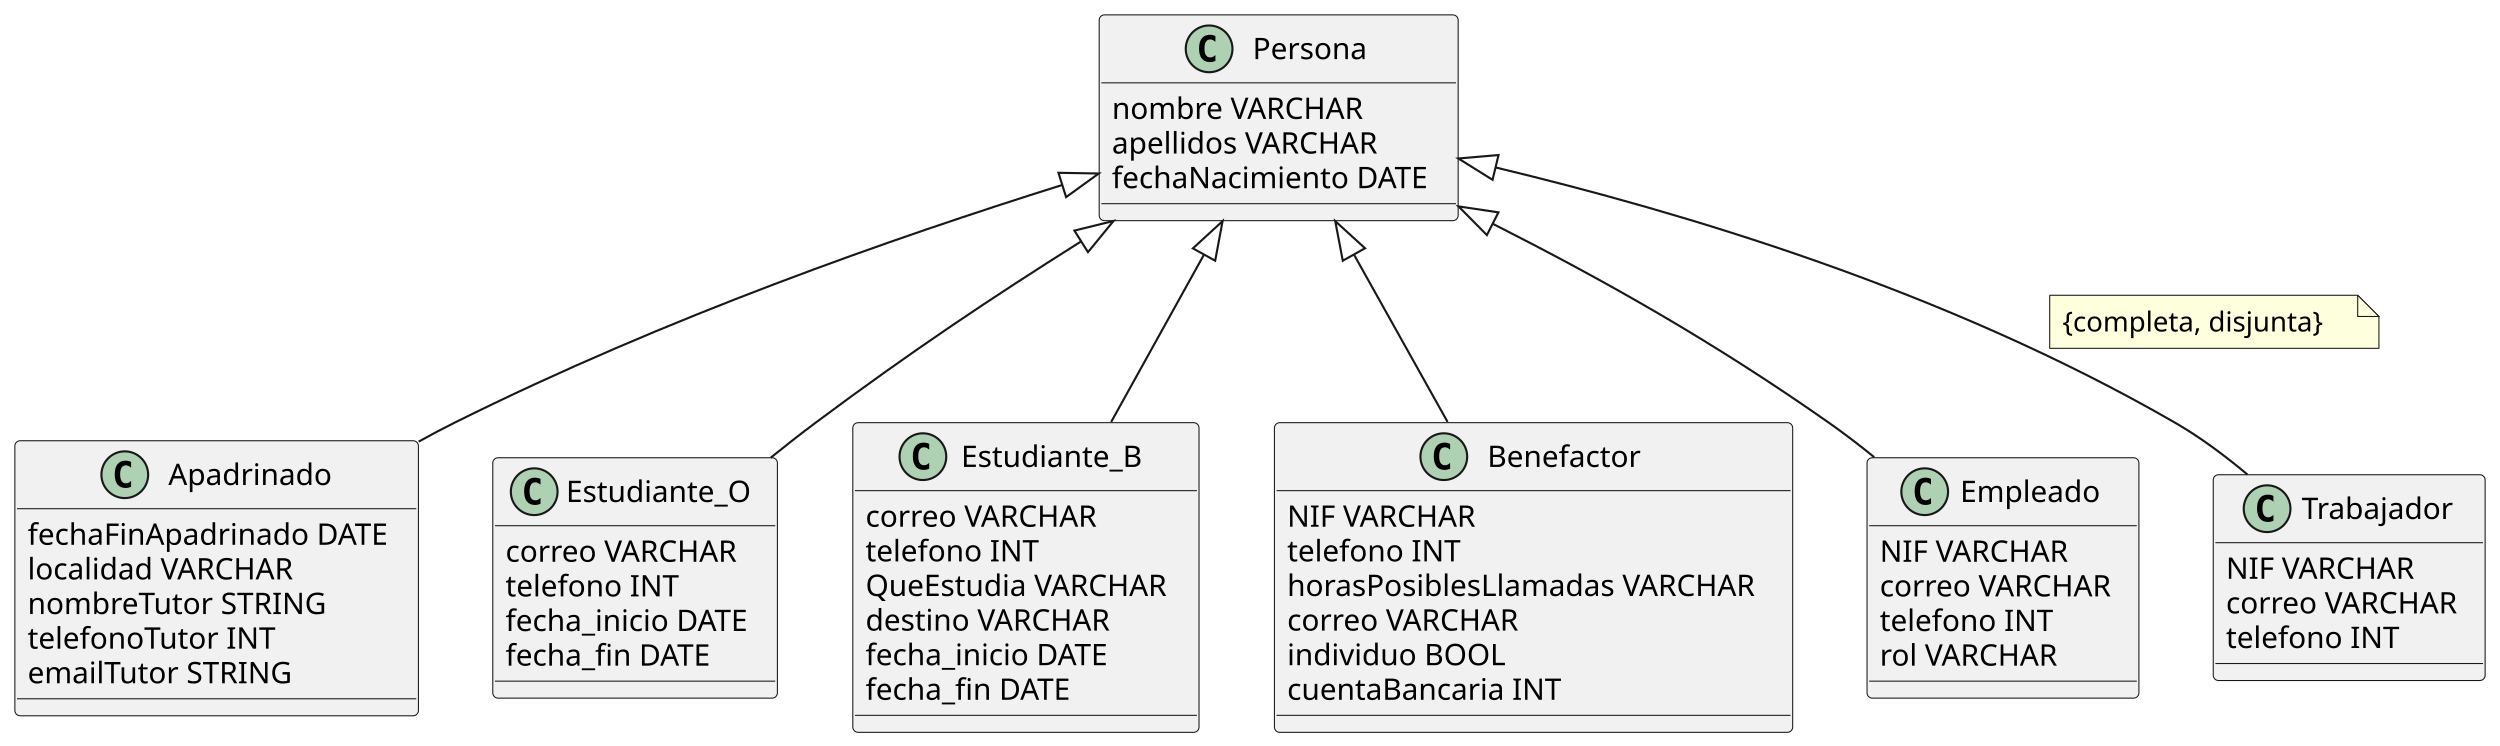
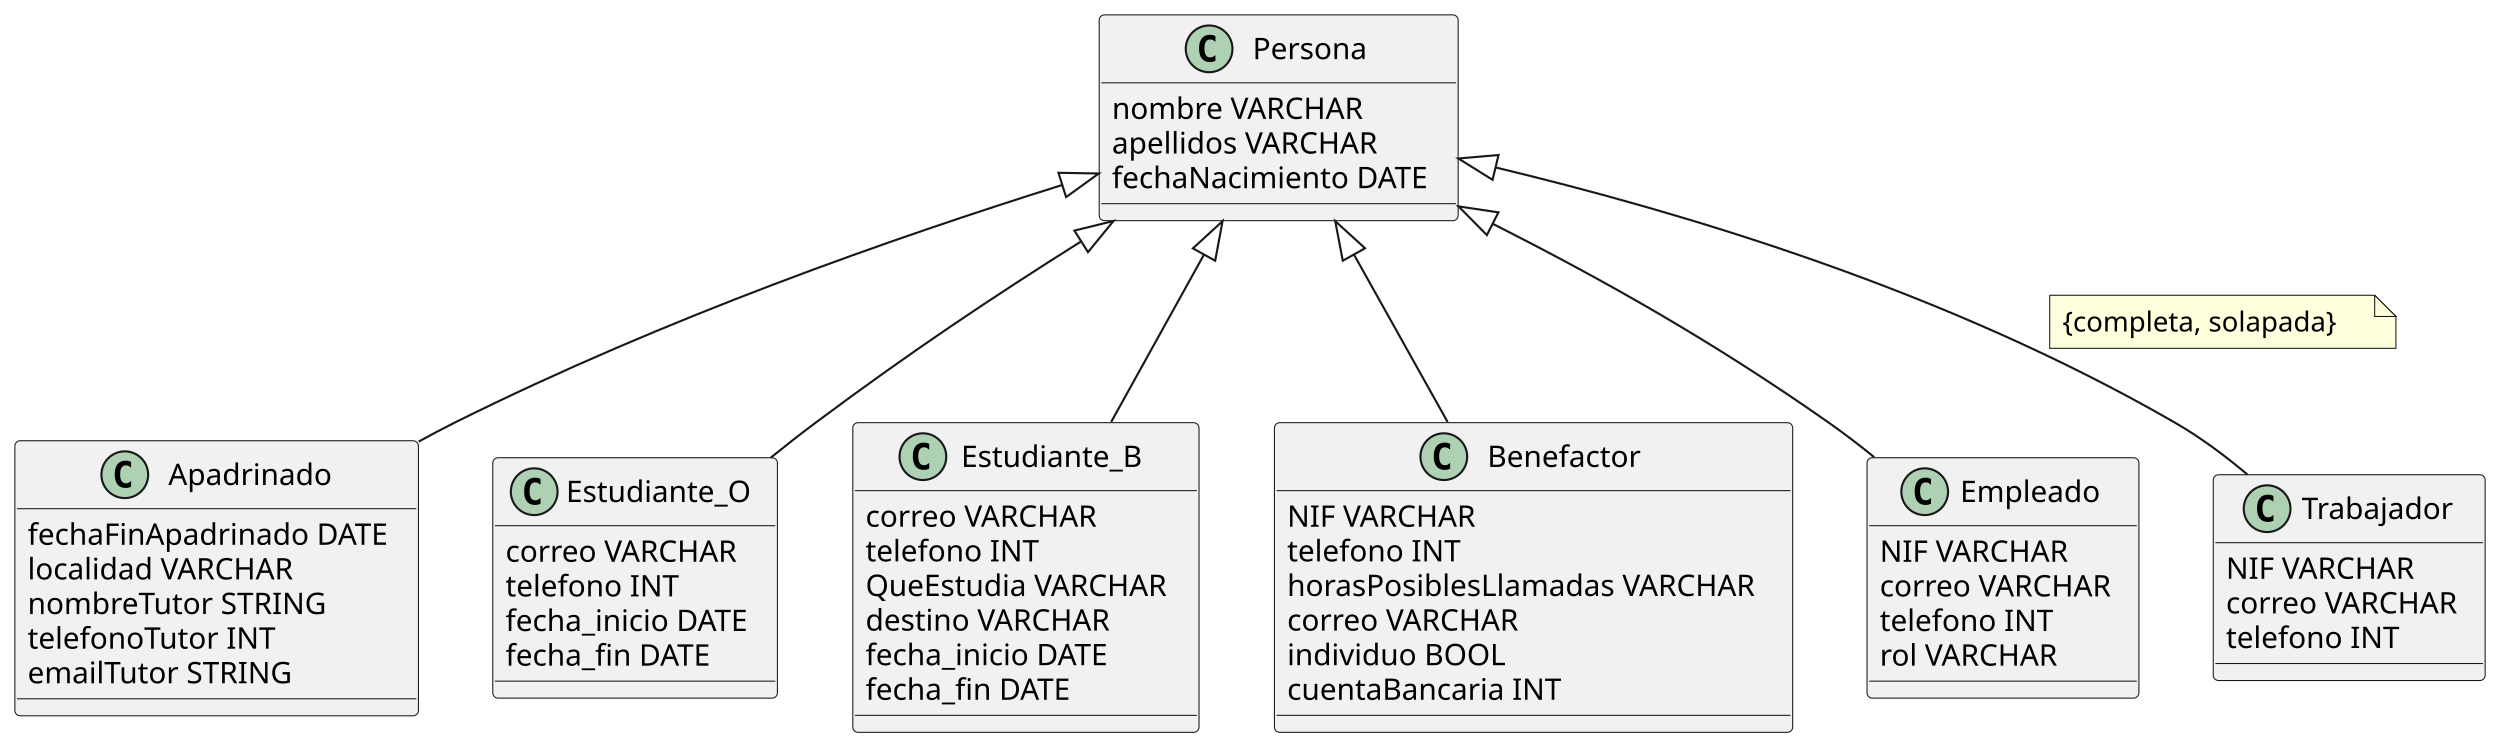
<svg xmlns="http://www.w3.org/2000/svg" contentStyleType="text/css" height="351px" preserveAspectRatio="none" style="width:1177px;height:351px;background:#FFFFFF;" version="1.1" viewBox="0 0 1177 351" width="1177px" zoomAndPan="magnify">
  <defs />
  <g>
    <g id="elem_Persona">
      <rect codeLine="3" fill="#F1F1F1" height="96.891" id="Persona" rx="2.5" ry="2.5" style="stroke:#181818;stroke-width:0.5;" width="169" x="517.5" y="7" />
      <ellipse cx="569.25" cy="23" fill="#ADD1B2" rx="11" ry="11" style="stroke:#181818;stroke-width:1.0;" />
      <path d="M572.219,28.641 Q571.641,28.938 571,29.078 Q570.359,29.234 569.656,29.234 Q567.156,29.234 565.828,27.594 Q564.516,25.938 564.516,22.812 Q564.516,19.688 565.828,18.031 Q567.156,16.375 569.656,16.375 Q570.359,16.375 571,16.531 Q571.656,16.688 572.219,16.984 L572.219,19.703 Q571.594,19.125 571,18.859 Q570.406,18.578 569.781,18.578 Q568.438,18.578 567.75,19.656 Q567.062,20.719 567.062,22.812 Q567.062,24.906 567.75,25.984 Q568.438,27.047 569.781,27.047 Q570.406,27.047 571,26.781 Q571.594,26.5 572.219,25.922 L572.219,28.641 Z " fill="#000000" />
      <text fill="#000000" font-family="sans-serif" font-size="14" lengthAdjust="spacing" textLength="57" x="589.75" y="27.847">Persona</text>
      <line style="stroke:#181818;stroke-width:0.5;" x1="518.5" x2="685.5" y1="39" y2="39" />
      <text fill="#000000" font-family="sans-serif" font-size="14" lengthAdjust="spacing" textLength="125" x="523.5" y="55.995">nombre VARCHAR</text>
      <text fill="#000000" font-family="sans-serif" font-size="14" lengthAdjust="spacing" textLength="132" x="523.5" y="72.292">apellidos VARCHAR</text>
      <text fill="#000000" font-family="sans-serif" font-size="14" lengthAdjust="spacing" textLength="157" x="523.5" y="88.589">fechaNacimiento DATE</text>
      <line style="stroke:#181818;stroke-width:0.5;" x1="518.5" x2="685.5" y1="95.891" y2="95.891" />
    </g>
    <g id="elem_Apadrinado">
      <rect codeLine="59" fill="#F1F1F1" height="129.484" id="Apadrinado" rx="2.5" ry="2.5" style="stroke:#181818;stroke-width:0.5;" width="190" x="7" y="207.5" />
      <ellipse cx="58.75" cy="223.5" fill="#ADD1B2" rx="11" ry="11" style="stroke:#181818;stroke-width:1.0;" />
      <path d="M61.719,229.141 Q61.141,229.438 60.5,229.578 Q59.859,229.734 59.156,229.734 Q56.656,229.734 55.328,228.094 Q54.016,226.438 54.016,223.312 Q54.016,220.188 55.328,218.531 Q56.656,216.875 59.156,216.875 Q59.859,216.875 60.5,217.031 Q61.156,217.188 61.719,217.484 L61.719,220.203 Q61.094,219.625 60.5,219.359 Q59.906,219.078 59.281,219.078 Q57.938,219.078 57.25,220.156 Q56.562,221.219 56.562,223.312 Q56.562,225.406 57.25,226.484 Q57.938,227.547 59.281,227.547 Q59.906,227.547 60.5,227.281 Q61.094,227 61.719,226.422 L61.719,229.141 Z " fill="#000000" />
      <text fill="#000000" font-family="sans-serif" font-size="14" lengthAdjust="spacing" textLength="78" x="79.25" y="228.347">Apadrinado</text>
      <line style="stroke:#181818;stroke-width:0.5;" x1="8" x2="196" y1="239.5" y2="239.5" />
      <text fill="#000000" font-family="sans-serif" font-size="14" lengthAdjust="spacing" textLength="178" x="13" y="256.495">fechaFinApadrinado DATE</text>
      <text fill="#000000" font-family="sans-serif" font-size="14" lengthAdjust="spacing" textLength="131" x="13" y="272.792">localidad VARCHAR</text>
      <text fill="#000000" font-family="sans-serif" font-size="14" lengthAdjust="spacing" textLength="147" x="13" y="289.089">nombreTutor STRING</text>
      <text fill="#000000" font-family="sans-serif" font-size="14" lengthAdjust="spacing" textLength="120" x="13" y="305.386">telefonoTutor INT</text>
      <text fill="#000000" font-family="sans-serif" font-size="14" lengthAdjust="spacing" textLength="129" x="13" y="321.683">emailTutor STRING</text>
      <line style="stroke:#181818;stroke-width:0.5;" x1="8" x2="196" y1="328.984" y2="328.984" />
    </g>
    <g id="elem_Estudiante_O">
      <rect codeLine="52" fill="#F1F1F1" height="113.188" id="Estudiante_O" rx="2.5" ry="2.5" style="stroke:#181818;stroke-width:0.5;" width="134" x="232" y="215.5" />
      <ellipse cx="251.5" cy="231.5" fill="#ADD1B2" rx="11" ry="11" style="stroke:#181818;stroke-width:1.0;" />
      <path d="M254.469,237.141 Q253.891,237.438 253.25,237.578 Q252.609,237.734 251.906,237.734 Q249.406,237.734 248.078,236.094 Q246.766,234.438 246.766,231.312 Q246.766,228.188 248.078,226.531 Q249.406,224.875 251.906,224.875 Q252.609,224.875 253.25,225.031 Q253.906,225.188 254.469,225.484 L254.469,228.203 Q253.844,227.625 253.25,227.359 Q252.656,227.078 252.031,227.078 Q250.688,227.078 250,228.156 Q249.312,229.219 249.312,231.312 Q249.312,233.406 250,234.484 Q250.688,235.547 252.031,235.547 Q252.656,235.547 253.25,235.281 Q253.844,235 254.469,234.422 L254.469,237.141 Z " fill="#000000" />
      <text fill="#000000" font-family="sans-serif" font-size="14" lengthAdjust="spacing" textLength="92" x="266.5" y="236.347">Estudiante_O</text>
      <line style="stroke:#181818;stroke-width:0.5;" x1="233" x2="365" y1="247.5" y2="247.5" />
      <text fill="#000000" font-family="sans-serif" font-size="14" lengthAdjust="spacing" textLength="116" x="238" y="264.495">correo VARCHAR</text>
      <text fill="#000000" font-family="sans-serif" font-size="14" lengthAdjust="spacing" textLength="83" x="238" y="280.792">telefono INT</text>
      <text fill="#000000" font-family="sans-serif" font-size="14" lengthAdjust="spacing" textLength="122" x="238" y="297.089">fecha_inicio DATE</text>
      <text fill="#000000" font-family="sans-serif" font-size="14" lengthAdjust="spacing" textLength="103" x="238" y="313.386">fecha_fin DATE</text>
      <line style="stroke:#181818;stroke-width:0.5;" x1="233" x2="365" y1="320.688" y2="320.688" />
    </g>
    <g id="elem_Estudiante_B">
      <rect codeLine="43" fill="#F1F1F1" height="145.781" id="Estudiante_B" rx="2.5" ry="2.5" style="stroke:#181818;stroke-width:0.5;" width="163" x="401.5" y="199" />
      <ellipse cx="434.5" cy="215" fill="#ADD1B2" rx="11" ry="11" style="stroke:#181818;stroke-width:1.0;" />
      <path d="M437.469,220.641 Q436.891,220.938 436.25,221.078 Q435.609,221.234 434.906,221.234 Q432.406,221.234 431.078,219.594 Q429.766,217.938 429.766,214.812 Q429.766,211.688 431.078,210.031 Q432.406,208.375 434.906,208.375 Q435.609,208.375 436.25,208.531 Q436.906,208.688 437.469,208.984 L437.469,211.703 Q436.844,211.125 436.25,210.859 Q435.656,210.578 435.031,210.578 Q433.688,210.578 433,211.656 Q432.312,212.719 432.312,214.812 Q432.312,216.906 433,217.984 Q433.688,219.047 435.031,219.047 Q435.656,219.047 436.25,218.781 Q436.844,218.5 437.469,217.922 L437.469,220.641 Z " fill="#000000" />
      <text fill="#000000" font-family="sans-serif" font-size="14" lengthAdjust="spacing" textLength="91" x="452.5" y="219.847">Estudiante_B</text>
      <line style="stroke:#181818;stroke-width:0.5;" x1="402.5" x2="563.5" y1="231" y2="231" />
      <text fill="#000000" font-family="sans-serif" font-size="14" lengthAdjust="spacing" textLength="116" x="407.5" y="247.995">correo VARCHAR</text>
      <text fill="#000000" font-family="sans-serif" font-size="14" lengthAdjust="spacing" textLength="83" x="407.5" y="264.292">telefono INT</text>
      <text fill="#000000" font-family="sans-serif" font-size="14" lengthAdjust="spacing" textLength="151" x="407.5" y="280.589">QueEstudia VARCHAR</text>
      <text fill="#000000" font-family="sans-serif" font-size="14" lengthAdjust="spacing" textLength="123" x="407.5" y="296.886">destino VARCHAR</text>
      <text fill="#000000" font-family="sans-serif" font-size="14" lengthAdjust="spacing" textLength="122" x="407.5" y="313.183">fecha_inicio DATE</text>
      <text fill="#000000" font-family="sans-serif" font-size="14" lengthAdjust="spacing" textLength="103" x="407.5" y="329.479">fecha_fin DATE</text>
      <line style="stroke:#181818;stroke-width:0.5;" x1="402.5" x2="563.5" y1="336.781" y2="336.781" />
    </g>
    <g id="elem_Benefactor">
      <rect codeLine="34" fill="#F1F1F1" height="145.781" id="Benefactor" rx="2.5" ry="2.5" style="stroke:#181818;stroke-width:0.5;" width="244" x="600" y="199" />
      <ellipse cx="679.75" cy="215" fill="#ADD1B2" rx="11" ry="11" style="stroke:#181818;stroke-width:1.0;" />
      <path d="M682.719,220.641 Q682.141,220.938 681.5,221.078 Q680.859,221.234 680.156,221.234 Q677.656,221.234 676.328,219.594 Q675.016,217.938 675.016,214.812 Q675.016,211.688 676.328,210.031 Q677.656,208.375 680.156,208.375 Q680.859,208.375 681.5,208.531 Q682.156,208.688 682.719,208.984 L682.719,211.703 Q682.094,211.125 681.5,210.859 Q680.906,210.578 680.281,210.578 Q678.938,210.578 678.25,211.656 Q677.562,212.719 677.562,214.812 Q677.562,216.906 678.25,217.984 Q678.938,219.047 680.281,219.047 Q680.906,219.047 681.5,218.781 Q682.094,218.5 682.719,217.922 L682.719,220.641 Z " fill="#000000" />
      <text fill="#000000" font-family="sans-serif" font-size="14" lengthAdjust="spacing" textLength="76" x="700.25" y="219.847">Benefactor</text>
      <line style="stroke:#181818;stroke-width:0.5;" x1="601" x2="843" y1="231" y2="231" />
      <text fill="#000000" font-family="sans-serif" font-size="14" lengthAdjust="spacing" textLength="92" x="606" y="247.995">NIF VARCHAR</text>
      <text fill="#000000" font-family="sans-serif" font-size="14" lengthAdjust="spacing" textLength="83" x="606" y="264.292">telefono INT</text>
      <text fill="#000000" font-family="sans-serif" font-size="14" lengthAdjust="spacing" textLength="232" x="606" y="280.589">horasPosiblesLlamadas VARCHAR</text>
      <text fill="#000000" font-family="sans-serif" font-size="14" lengthAdjust="spacing" textLength="116" x="606" y="296.886">correo VARCHAR</text>
      <text fill="#000000" font-family="sans-serif" font-size="14" lengthAdjust="spacing" textLength="104" x="606" y="313.183">individuo BOOL</text>
      <text fill="#000000" font-family="sans-serif" font-size="14" lengthAdjust="spacing" textLength="133" x="606" y="329.479">cuentaBancaria INT</text>
      <line style="stroke:#181818;stroke-width:0.5;" x1="601" x2="843" y1="336.781" y2="336.781" />
    </g>
    <g id="elem_Empleado">
      <rect codeLine="27" fill="#F1F1F1" height="113.188" id="Empleado" rx="2.5" ry="2.5" style="stroke:#181818;stroke-width:0.5;" width="128" x="879" y="215.5" />
      <ellipse cx="906.15" cy="231.5" fill="#ADD1B2" rx="11" ry="11" style="stroke:#181818;stroke-width:1.0;" />
      <path d="M909.119,237.141 Q908.541,237.438 907.9,237.578 Q907.259,237.734 906.556,237.734 Q904.056,237.734 902.728,236.094 Q901.416,234.438 901.416,231.312 Q901.416,228.188 902.728,226.531 Q904.056,224.875 906.556,224.875 Q907.259,224.875 907.9,225.031 Q908.556,225.188 909.119,225.484 L909.119,228.203 Q908.494,227.625 907.9,227.359 Q907.306,227.078 906.681,227.078 Q905.337,227.078 904.65,228.156 Q903.962,229.219 903.962,231.312 Q903.962,233.406 904.65,234.484 Q905.337,235.547 906.681,235.547 Q907.306,235.547 907.9,235.281 Q908.494,235 909.119,234.422 L909.119,237.141 Z " fill="#000000" />
      <text fill="#000000" font-family="sans-serif" font-size="14" lengthAdjust="spacing" textLength="69" x="922.85" y="236.347">Empleado</text>
      <line style="stroke:#181818;stroke-width:0.5;" x1="880" x2="1006" y1="247.5" y2="247.5" />
      <text fill="#000000" font-family="sans-serif" font-size="14" lengthAdjust="spacing" textLength="92" x="885" y="264.495">NIF VARCHAR</text>
      <text fill="#000000" font-family="sans-serif" font-size="14" lengthAdjust="spacing" textLength="116" x="885" y="280.792">correo VARCHAR</text>
      <text fill="#000000" font-family="sans-serif" font-size="14" lengthAdjust="spacing" textLength="83" x="885" y="297.089">telefono INT</text>
      <text fill="#000000" font-family="sans-serif" font-size="14" lengthAdjust="spacing" textLength="88" x="885" y="313.386">rol VARCHAR</text>
      <line style="stroke:#181818;stroke-width:0.5;" x1="880" x2="1006" y1="320.688" y2="320.688" />
    </g>
    <g id="elem_Trabajador">
      <rect codeLine="21" fill="#F1F1F1" height="96.891" id="Trabajador" rx="2.5" ry="2.5" style="stroke:#181818;stroke-width:0.5;" width="128" x="1042" y="223.5" />
      <ellipse cx="1067.35" cy="239.5" fill="#ADD1B2" rx="11" ry="11" style="stroke:#181818;stroke-width:1.0;" />
      <path d="M1070.319,245.141 Q1069.741,245.438 1069.1,245.578 Q1068.459,245.734 1067.756,245.734 Q1065.256,245.734 1063.928,244.094 Q1062.616,242.438 1062.616,239.312 Q1062.616,236.188 1063.928,234.531 Q1065.256,232.875 1067.756,232.875 Q1068.459,232.875 1069.1,233.031 Q1069.756,233.188 1070.319,233.484 L1070.319,236.203 Q1069.694,235.625 1069.1,235.359 Q1068.506,235.078 1067.881,235.078 Q1066.537,235.078 1065.85,236.156 Q1065.162,237.219 1065.162,239.312 Q1065.162,241.406 1065.85,242.484 Q1066.537,243.547 1067.881,243.547 Q1068.506,243.547 1069.1,243.281 Q1069.694,243 1070.319,242.422 L1070.319,245.141 Z " fill="#000000" />
      <text fill="#000000" font-family="sans-serif" font-size="14" lengthAdjust="spacing" textLength="73" x="1083.65" y="244.347">Trabajador</text>
      <line style="stroke:#181818;stroke-width:0.5;" x1="1043" x2="1169" y1="255.5" y2="255.5" />
      <text fill="#000000" font-family="sans-serif" font-size="14" lengthAdjust="spacing" textLength="92" x="1048" y="272.495">NIF VARCHAR</text>
      <text fill="#000000" font-family="sans-serif" font-size="14" lengthAdjust="spacing" textLength="116" x="1048" y="288.792">correo VARCHAR</text>
      <text fill="#000000" font-family="sans-serif" font-size="14" lengthAdjust="spacing" textLength="83" x="1048" y="305.089">telefono INT</text>
      <line style="stroke:#181818;stroke-width:0.5;" x1="1043" x2="1169" y1="312.391" y2="312.391" />
    </g>
    <g id="link_Persona_Apadrinado">
      <path codeLine="11" d="M500.118,87.076 C419.988,112.256 314.55,148.98 214,199 C208.41,201.78 202.76,204.77 197.11,207.91 " fill="none" id="Persona-backto-Apadrinado" style="stroke:#181818;stroke-width:1.0;" />
      <polygon fill="none" points="517.29,81.68,498.319,81.352,501.917,92.8,517.29,81.68" style="stroke:#181818;stroke-width:1.0;" />
    </g>
    <g id="link_Persona_Estudiante_O">
      <path codeLine="12" d="M509.024,113.63 C466.694,140.32 429.12,165.34 384,199 C377.02,204.2 369.87,209.8 362.83,215.5 " fill="none" id="Persona-backto-Estudiante_O" style="stroke:#181818;stroke-width:1.0;" />
      <polygon fill="none" points="524.25,104.03,505.824,108.555,512.224,118.706,524.25,104.03" style="stroke:#181818;stroke-width:1.0;" />
    </g>
    <g id="link_Persona_Estudiante_B">
      <path codeLine="13" d="M566.859,119.84 C551.448,147.62 540.44,167.47 523.14,198.65 " fill="none" id="Persona-backto-Estudiante_B" style="stroke:#181818;stroke-width:1.0;" />
      <polygon fill="none" points="575.59,104.1,561.612,116.93,572.105,122.751,575.59,104.1" style="stroke:#181818;stroke-width:1.0;" />
    </g>
    <g id="link_Persona_Benefactor">
      <path codeLine="14" d="M637.418,119.809 C652.958,147.589 664.08,167.47 681.52,198.65 " fill="none" id="Persona-backto-Benefactor" style="stroke:#181818;stroke-width:1.0;" />
      <polygon fill="none" points="628.63,104.1,632.181,122.738,642.654,116.88,628.63,104.1" style="stroke:#181818;stroke-width:1.0;" />
    </g>
    <g id="link_Persona_Empleado">
      <path codeLine="15" d="M702.741,105.326 C754.721,131.706 805.65,160.17 861,199 C868.13,204.01 875.35,209.54 882.39,215.24 " fill="none" id="Persona-backto-Empleado" style="stroke:#181818;stroke-width:1.0;" />
      <polygon fill="none" points="686.69,97.18,700.026,110.677,705.457,99.976,686.69,97.18" style="stroke:#181818;stroke-width:1.0;" />
    </g>
    <g id="link_Persona_Trabajador">
      <path codeLine="16" d="M704.101,78.829 C792.381,100.059 915.31,136.32 1024,199 C1035.82,205.81 1047.47,214.49 1058.12,223.44 " fill="none" id="Persona-backto-Trabajador" style="stroke:#181818;stroke-width:1.0;" />
      <polygon fill="none" points="686.6,74.62,702.698,84.662,705.504,72.995,686.6,74.62" style="stroke:#181818;stroke-width:1.0;" />
-       <path d="M965,139 L965,164 L1120,164 L1120,149 L1110,139 L965,139 " fill="#FEFFDD" style="stroke:#181818;stroke-width:0.5;" />
-       <path d="M1110,139 L1110,149 L1120,149 L1110,139 " fill="#FEFFDD" style="stroke:#181818;stroke-width:0.5;" />
-       <text fill="#000000" font-family="sans-serif" font-size="13" lengthAdjust="spacing" textLength="134" x="971" y="156.067">{completa, disjunta}</text>
+       <path d="M965,139 L965,164 L1128,164 L1128,149 L1118,139 L965,139 " fill="#FEFFDD" style="stroke:#181818;stroke-width:0.5;" />
+       <path d="M1118,139 L1118,149 L1128,149 L1118,139 " fill="#FEFFDD" style="stroke:#181818;stroke-width:0.5;" />
+       <text fill="#000000" font-family="sans-serif" font-size="13" lengthAdjust="spacing" textLength="142" x="971" y="156.067">{completa, solapada}</text>
    </g>
  </g>
</svg>
